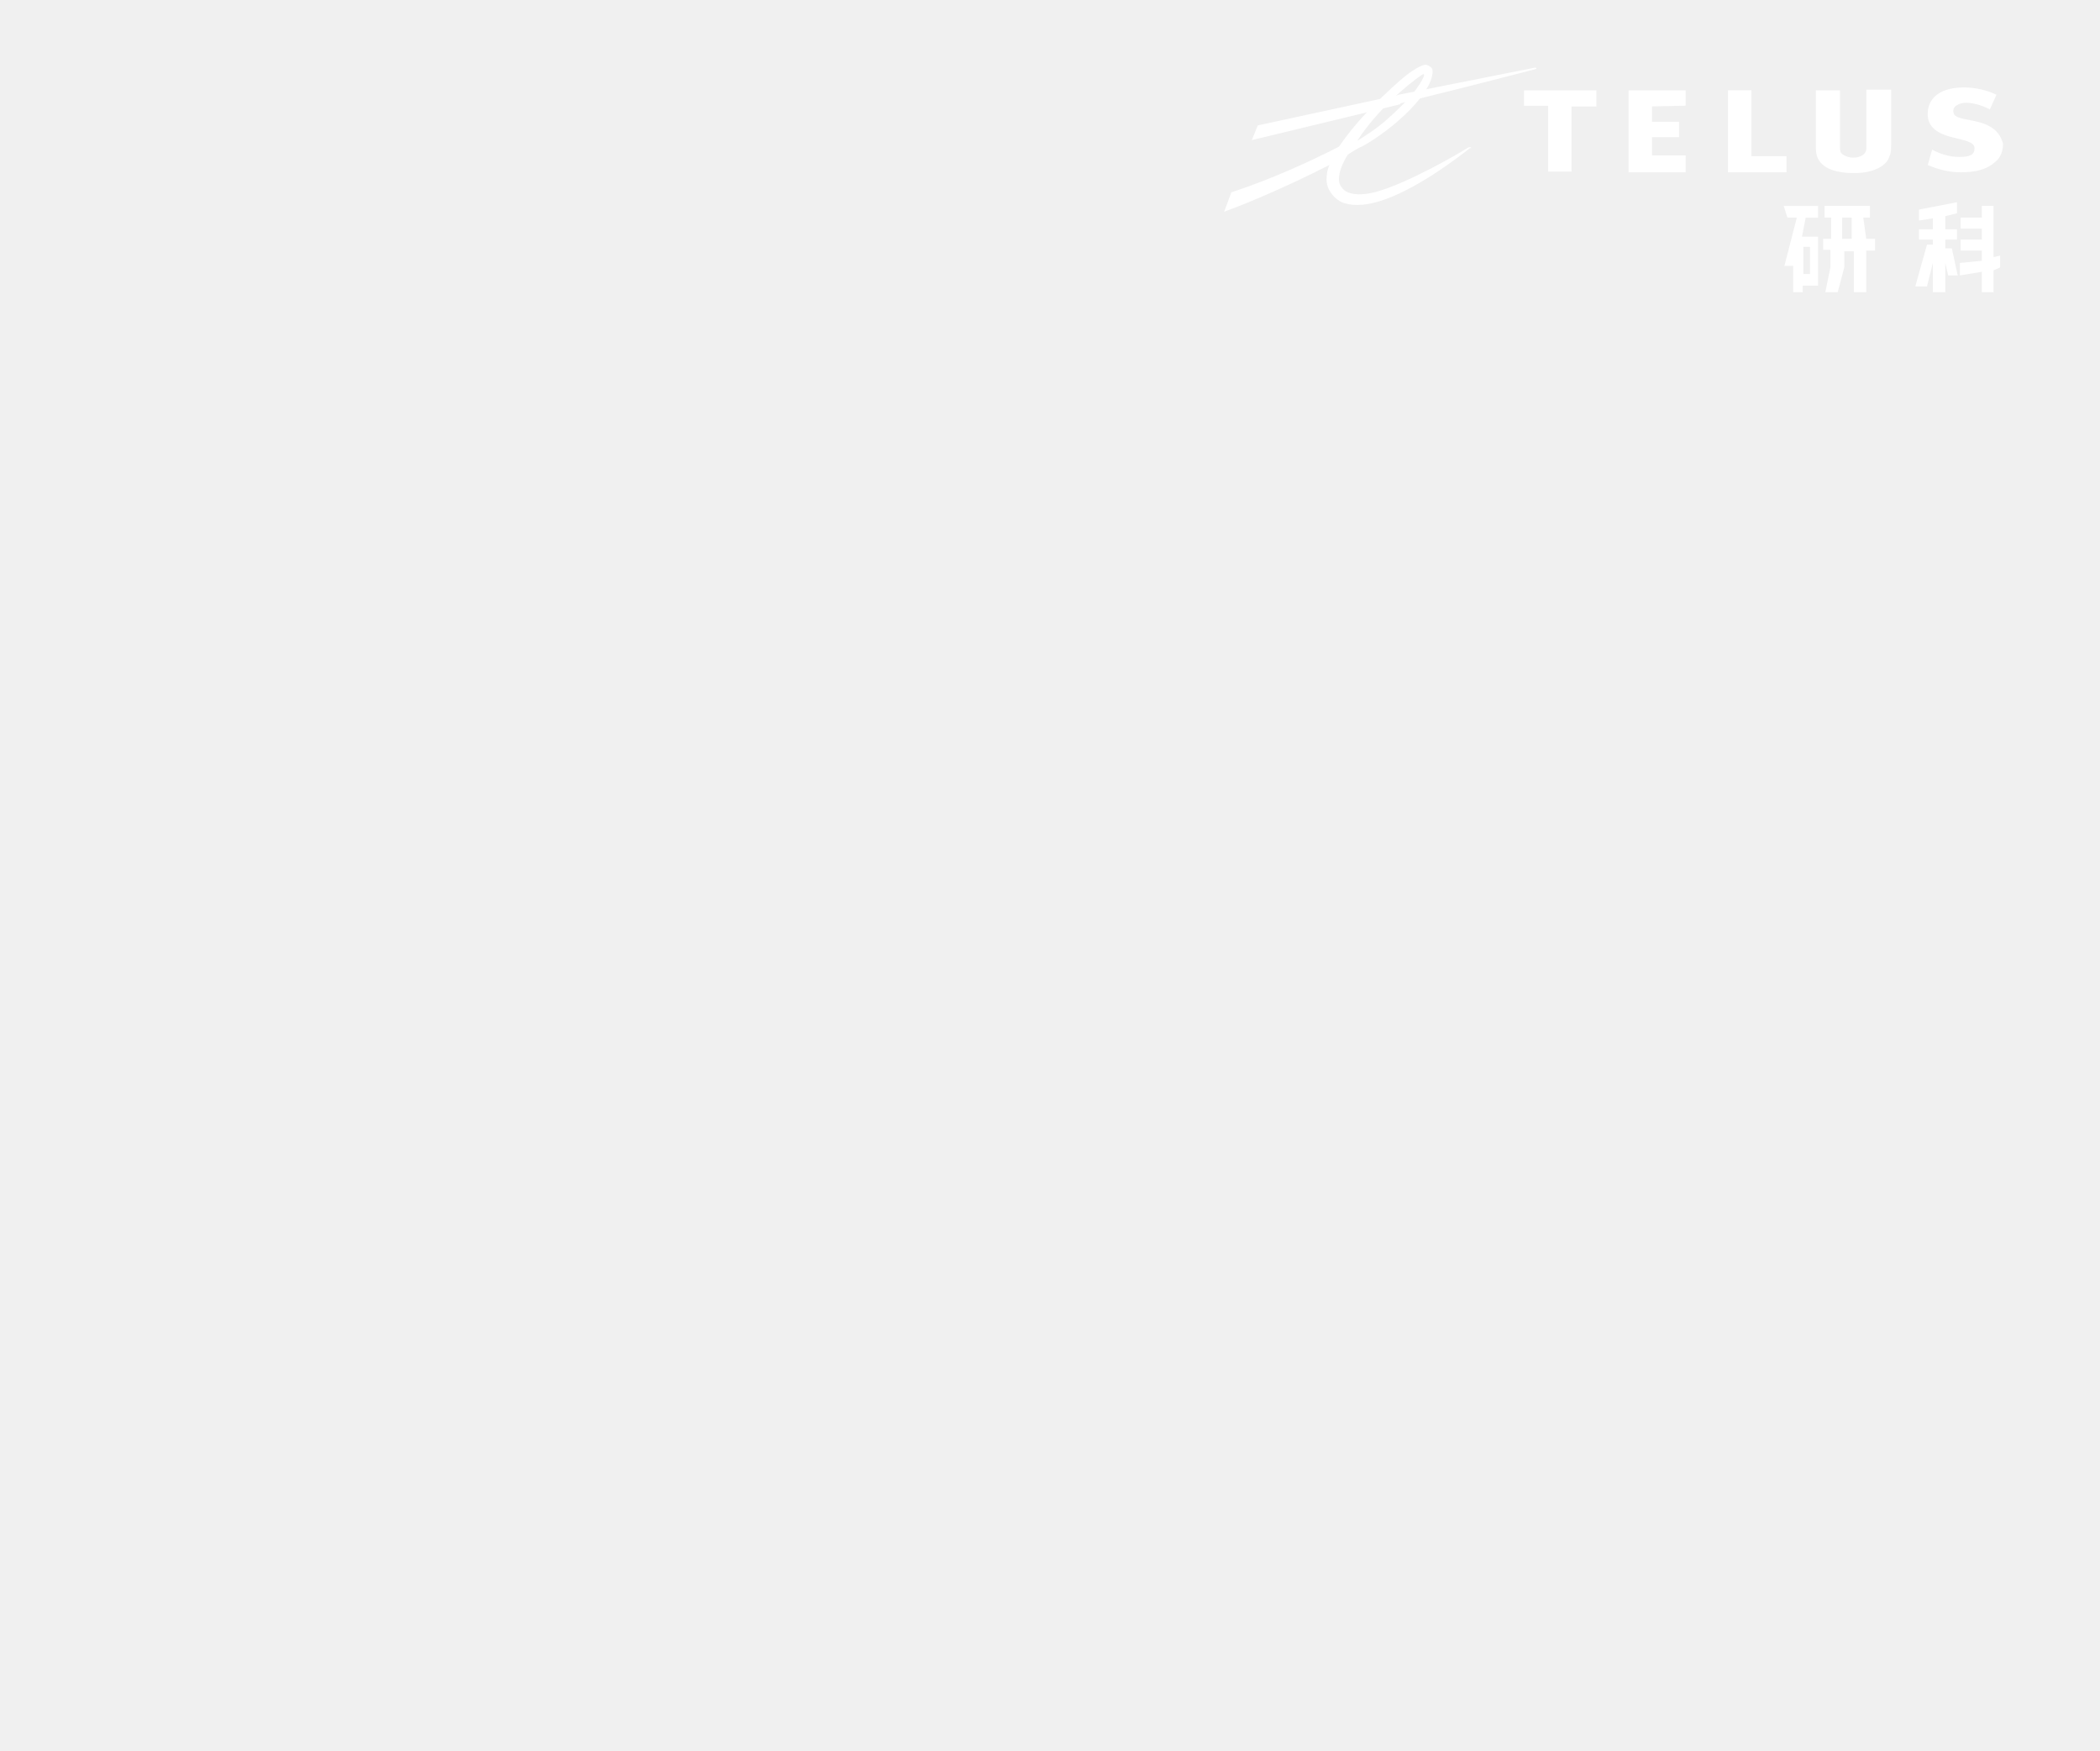
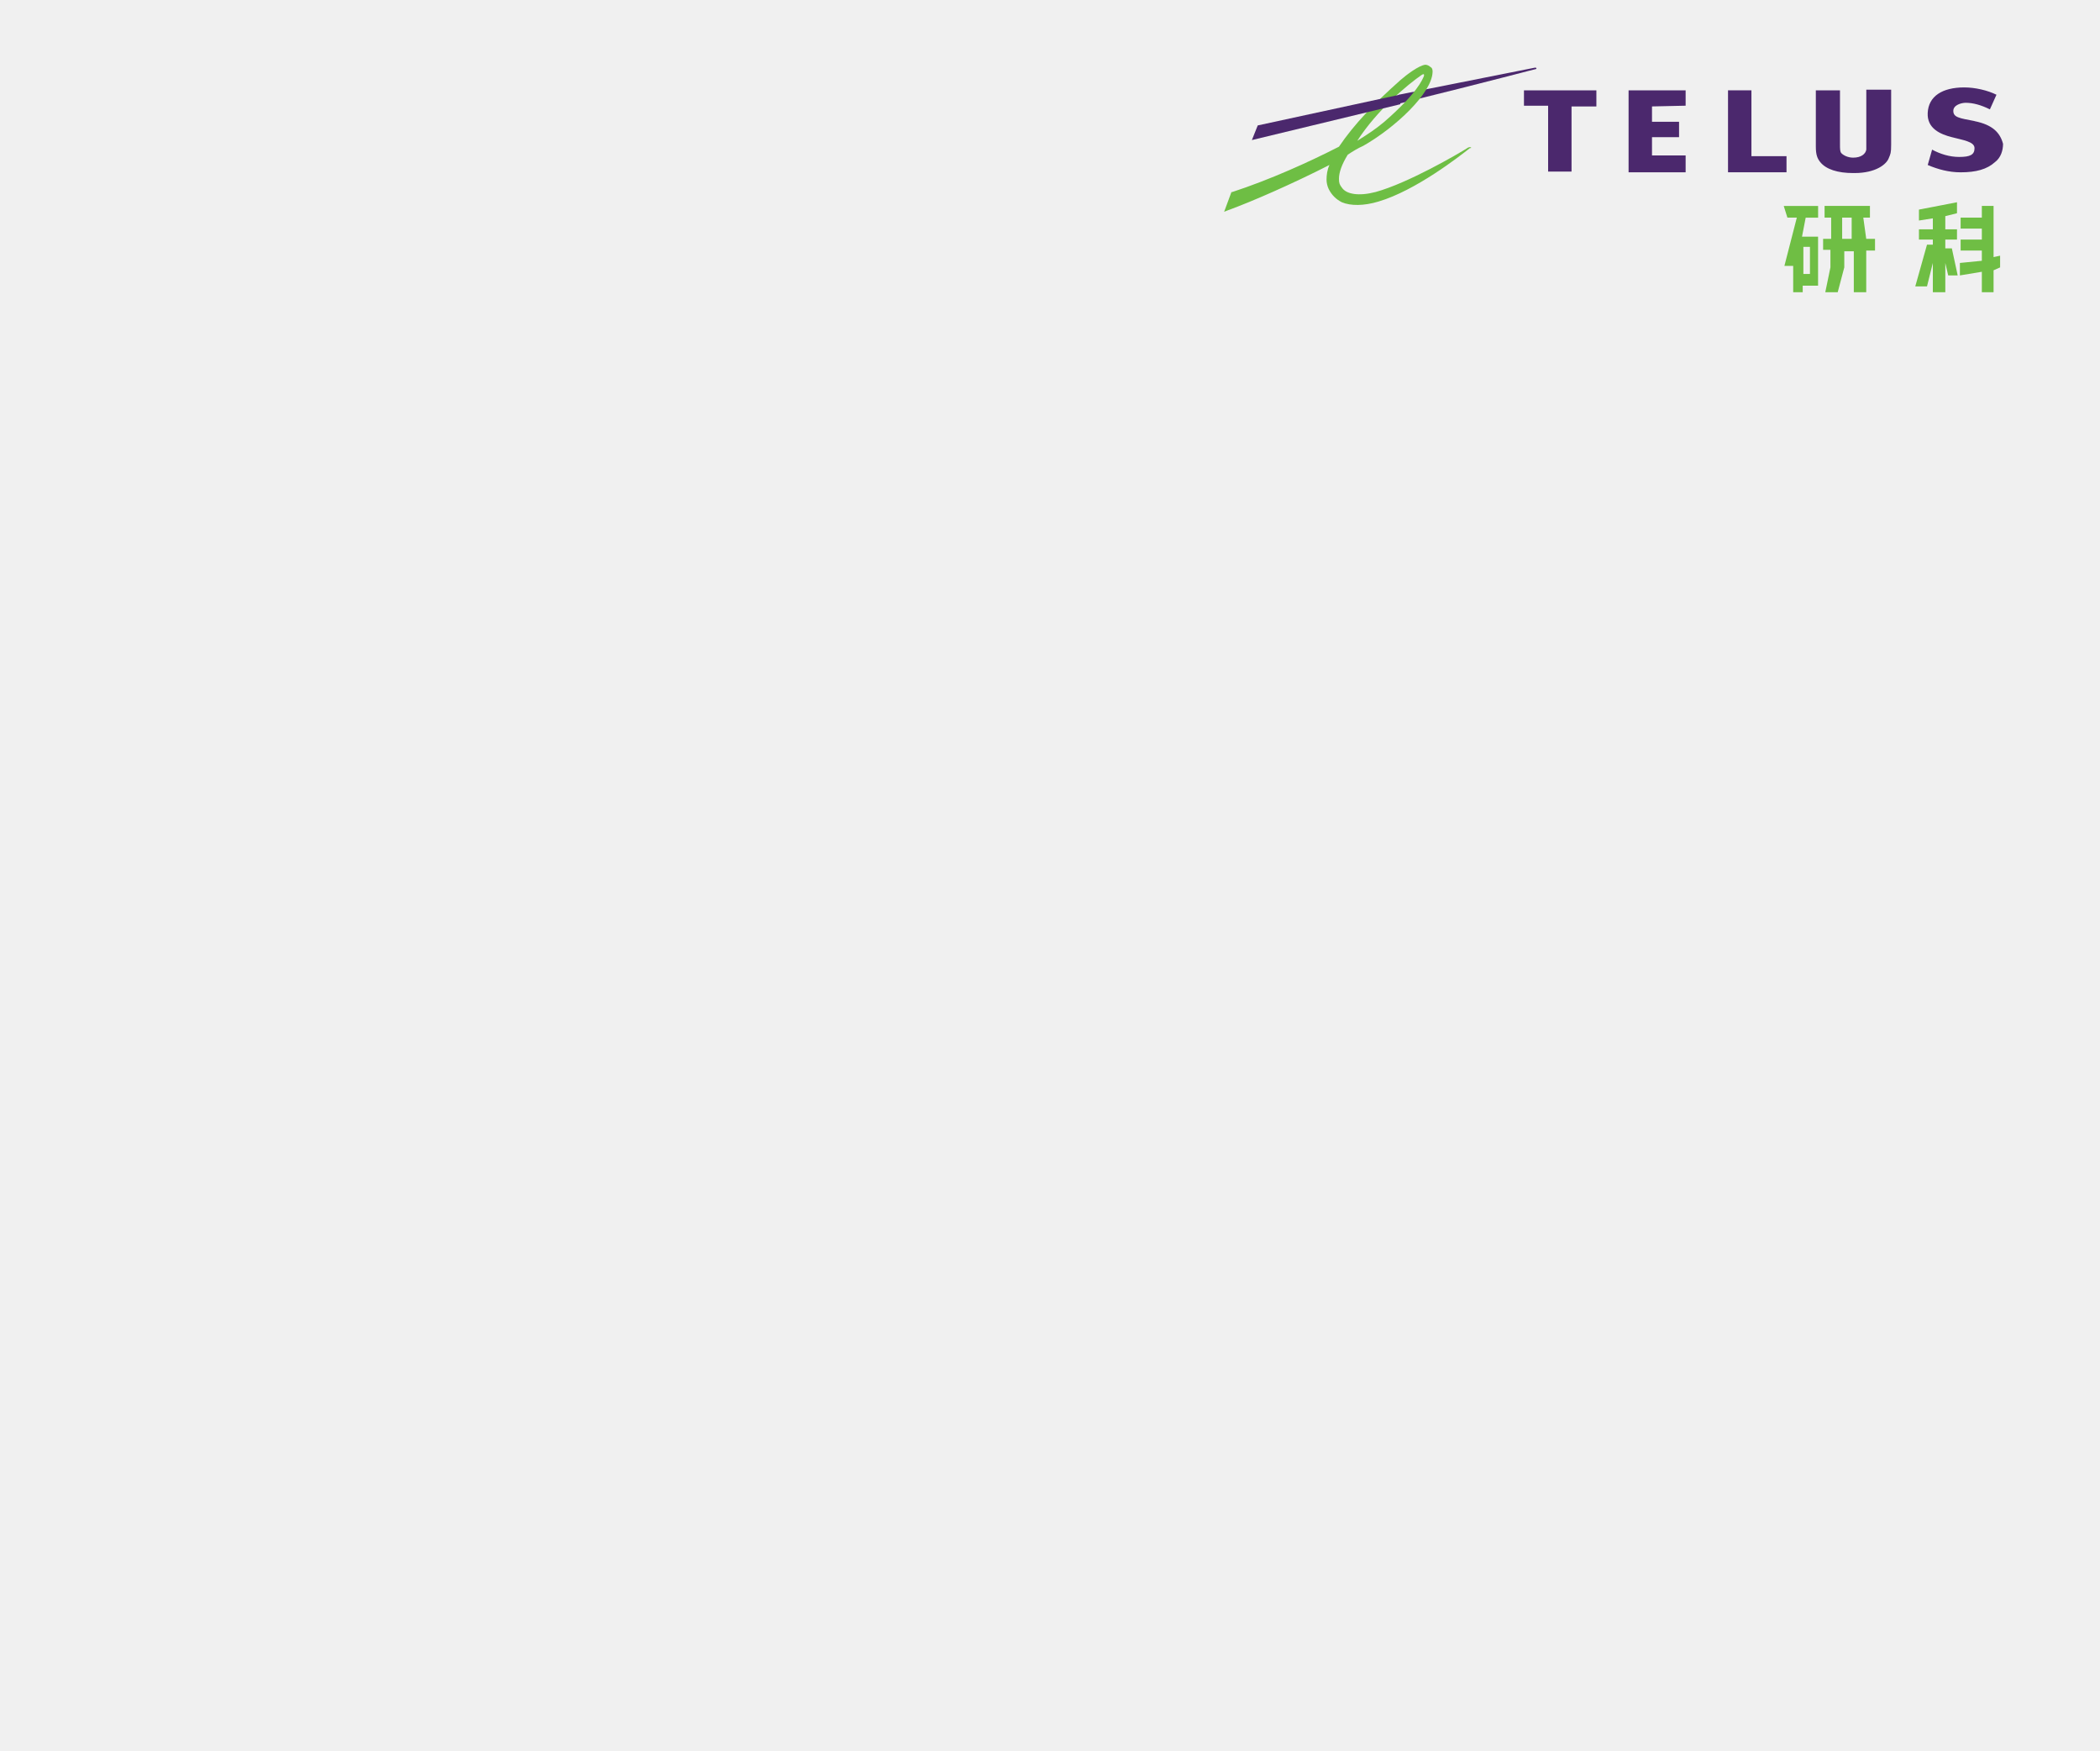
- <svg xmlns="http://www.w3.org/2000/svg" id="logo-c" viewBox="0 0 600 500">
+ <svg xmlns="http://www.w3.org/2000/svg" id="LOGO-C" viewBox="0 0 600 500">
  <defs>
    <style>
      .cls-1 {
-         fill: #fff;
+         fill: #6ebe44;
      }
      .cls-2 {
-         fill: #fff;
+         fill: #6fbe44;
      }
      .cls-3 {
-         fill: #fff;
+         fill: #4b286d;
      }
    </style>
  </defs>
  <g>
    <g>
      <path class="cls-3" d="M510.44,44.61h-10.03V25.8h-6.69v23.41h16.71v-4.59h.01Z" />
      <path class="cls-3" d="M481.61,30.19v-4.39h-16.3v23.41h16.3v-4.81h-9.61v-5.22h7.73v-4.39h-7.73v-4.39l9.61-.21h0Z" />
      <path class="cls-3" d="M564.15,34.58c-4.39-.84-6.06-1.05-6.06-2.92,0-1.67,2.3-2.3,3.55-2.3,2.09,0,4.39,.63,6.9,1.88l1.88-4.18c-2.51-1.25-6.06-2.09-9.2-2.09-6.27,0-10.24,2.51-10.45,7.31-.21,4.39,3.55,6.06,6.9,6.9,3.14,.84,6.48,1.25,6.48,3.14s-1.25,2.51-4.39,2.51c-2.72,0-5.43-.84-7.73-2.09l-1.25,4.39c2.92,1.25,6.06,2.09,9.4,2.09,4.39,0,7.53-.84,9.82-2.92,1.67-1.25,2.3-3.34,2.3-5.22-.84-3.14-2.92-5.43-8.15-6.48" />
      <path class="cls-3" d="M533.23,25.6v17.13c-.21,1.25-1.47,2.3-3.76,2.3-1.47,0-2.72-.63-3.34-1.25-.42-.42-.42-1.25-.42-2.51v-15.46h-6.9v16.09c0,2.3,.42,3.34,1.25,4.39,1.67,2.09,5.01,3.14,9.4,3.14h.42c6.06,0,9.2-2.51,9.82-4.39,.42-1.05,.63-1.25,.63-3.76v-15.67h-7.11Z" />
      <path class="cls-3" d="M456.11,30.4v-4.59h-20.69v4.39h6.9v18.81h6.69V30.41h7.1Z" />
      <path class="cls-3" d="M438.56,19.32l-38.87,7.73v2.51h.21c25.49-6.27,38.66-9.82,38.87-9.82s.21-.21,.21-.21c0-.21-.21-.21-.42-.21" />
    </g>
    <path class="cls-1" d="M406.17,21.41c.63-.42,.84-.21,.63,.42-.42,.84-1.67,4.59-11.28,12.96-2.51,2.09-4.39,3.34-7.73,5.43,5.64-8.78,14.42-16.09,18.39-18.81m1.05-2.92c-1.88,.21-5.43,2.92-7.11,4.39-7.53,6.69-13.17,12.54-17.56,19.02-8.57,4.39-19.65,9.4-30.51,12.96h-.21l-2.09,5.64,1.05-.42c6.9-2.51,18.39-7.53,29.05-12.96-.63,1.25-.84,2.92-.84,4.18,0,.84,.21,1.88,.63,2.72,.84,1.67,2.09,2.92,3.76,3.76,2.51,1.05,6.27,1.05,10.45-.21,10.65-3.14,23.2-12.96,26.12-15.26h.21c.21,0,.21-.21,0-.21,0,0-.21-.21-.42,0h-.21c-2.92,1.88-17.34,10.24-26.54,12.75-4.81,1.25-8.36,.63-9.61-1.25-.63-.84-.84-1.25-.84-2.51,0-1.88,.84-4.18,2.51-6.9,1.25-.84,2.92-1.88,4.39-2.51,9.2-5.22,19.65-15.04,19.85-21.1v-.21c0-.63-.21-1.05-.63-1.25-.42-.42-1.05-.63-1.47-.63" />
    <path class="cls-3" d="M399.9,27.05l-40.55,8.78-1.67,4.18,42.42-10.24-.21-2.72h.01Z" />
  </g>
  <g>
    <path class="cls-2" d="M510.66,62.16h2.72l-3.55,13.79h2.51v7.53h2.72v-1.88h4.39v-14h-4.59l1.05-5.43h3.55v-3.34h-9.82l1.05,3.34h-.02Zm4.59,8.36h1.88v7.73h-1.88v-7.73h0Z" />
    <path class="cls-2" d="M532.39,62.16h1.88v-3.34h-12.96v3.34h1.88v6.06h-2.3v3.14h2.09v5.01l-1.47,7.11h3.55l1.88-7.11v-4.59h2.72v11.7h3.55v-11.92h2.51v-3.34h-2.51l-.84-6.06h-.01Zm-6.06,0h2.72v6.06h-2.72v-6.06Z" />
    <polygon class="cls-2" points="571.46 73.03 569.59 73.44 569.59 58.82 566.24 58.82 566.24 62.16 560.18 62.16 560.18 65.3 566.24 65.3 566.24 68.43 560.18 68.43 560.18 71.57 566.24 71.57 566.24 74.49 559.97 75.11 559.97 78.67 566.24 77.63 566.24 83.48 569.59 83.48 569.59 77.21 571.46 76.38 571.46 73.03" />
    <polygon class="cls-2" points="555.8 70.94 555.8 68.43 559.14 68.43 559.14 65.51 555.8 65.51 555.8 61.74 559.14 60.91 559.14 57.77 548.27 59.87 548.27 62.99 552.24 62.37 552.24 65.51 548.27 65.51 548.27 68.43 552.24 68.43 552.24 69.89 550.57 69.89 547.22 81.81 550.57 81.81 552.24 75.11 552.24 83.48 555.8 83.48 555.8 75.11 556.63 78.67 559.34 78.67 557.67 70.94 555.8 70.94" />
  </g>
</svg>
